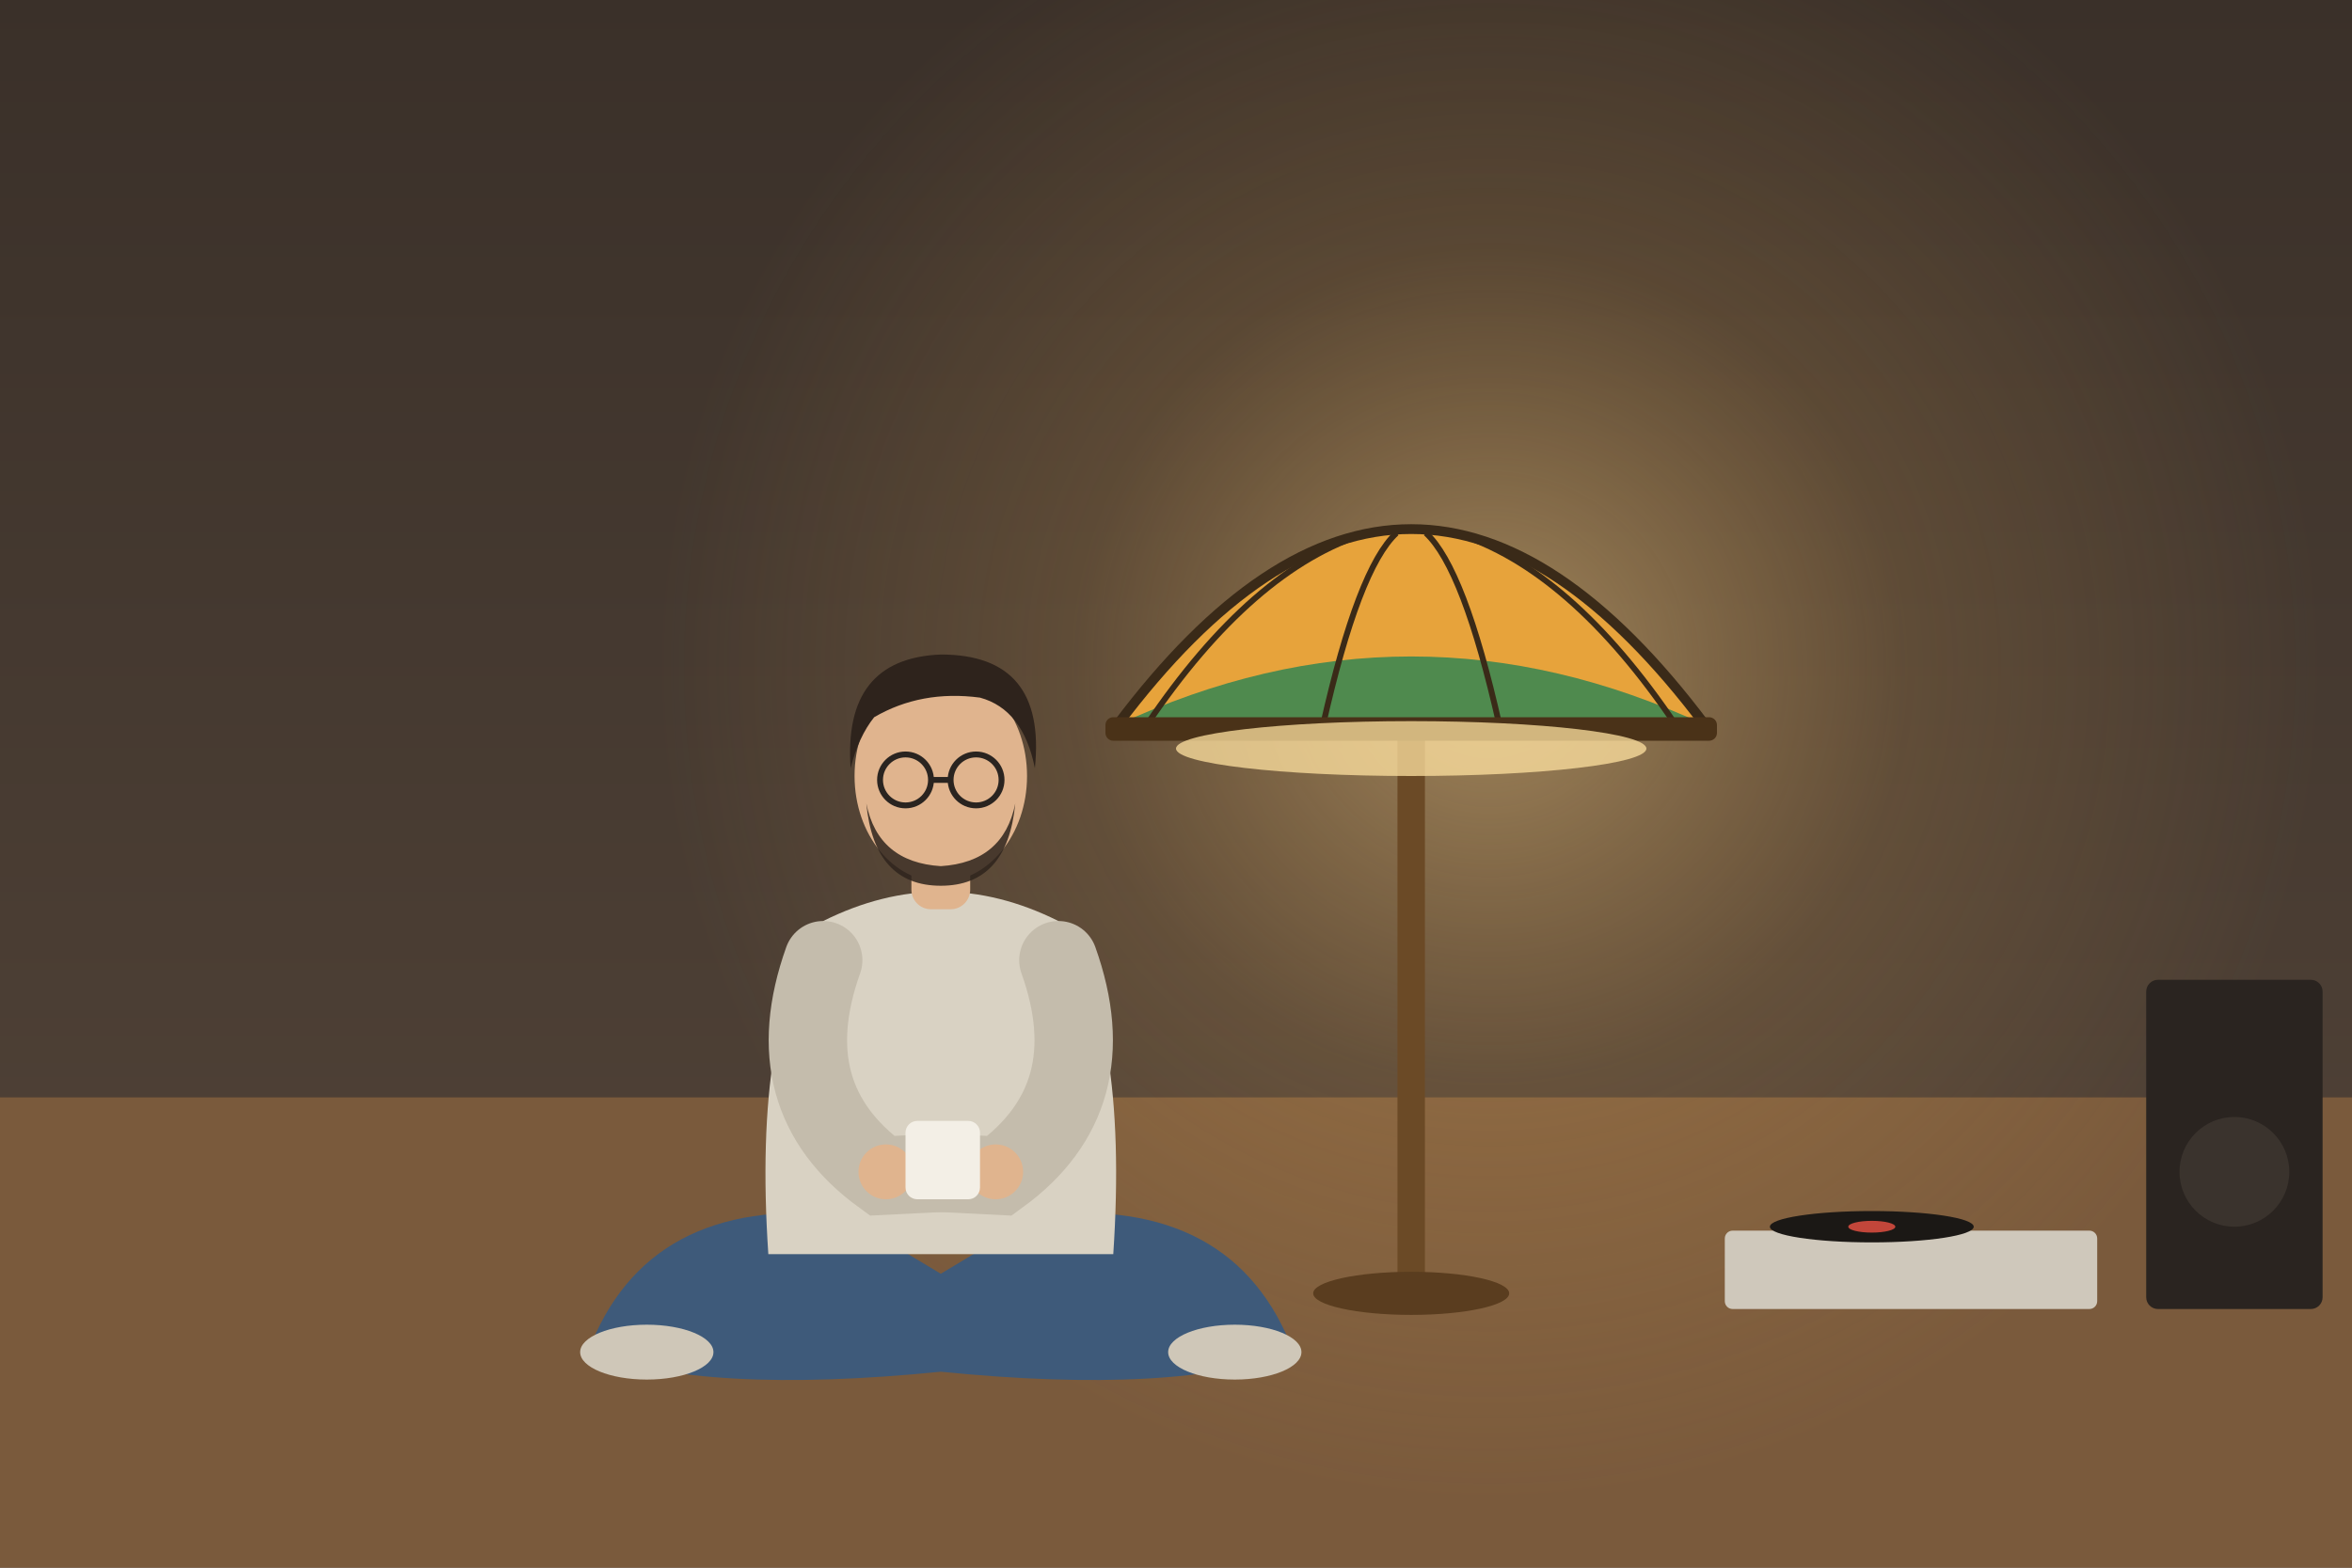
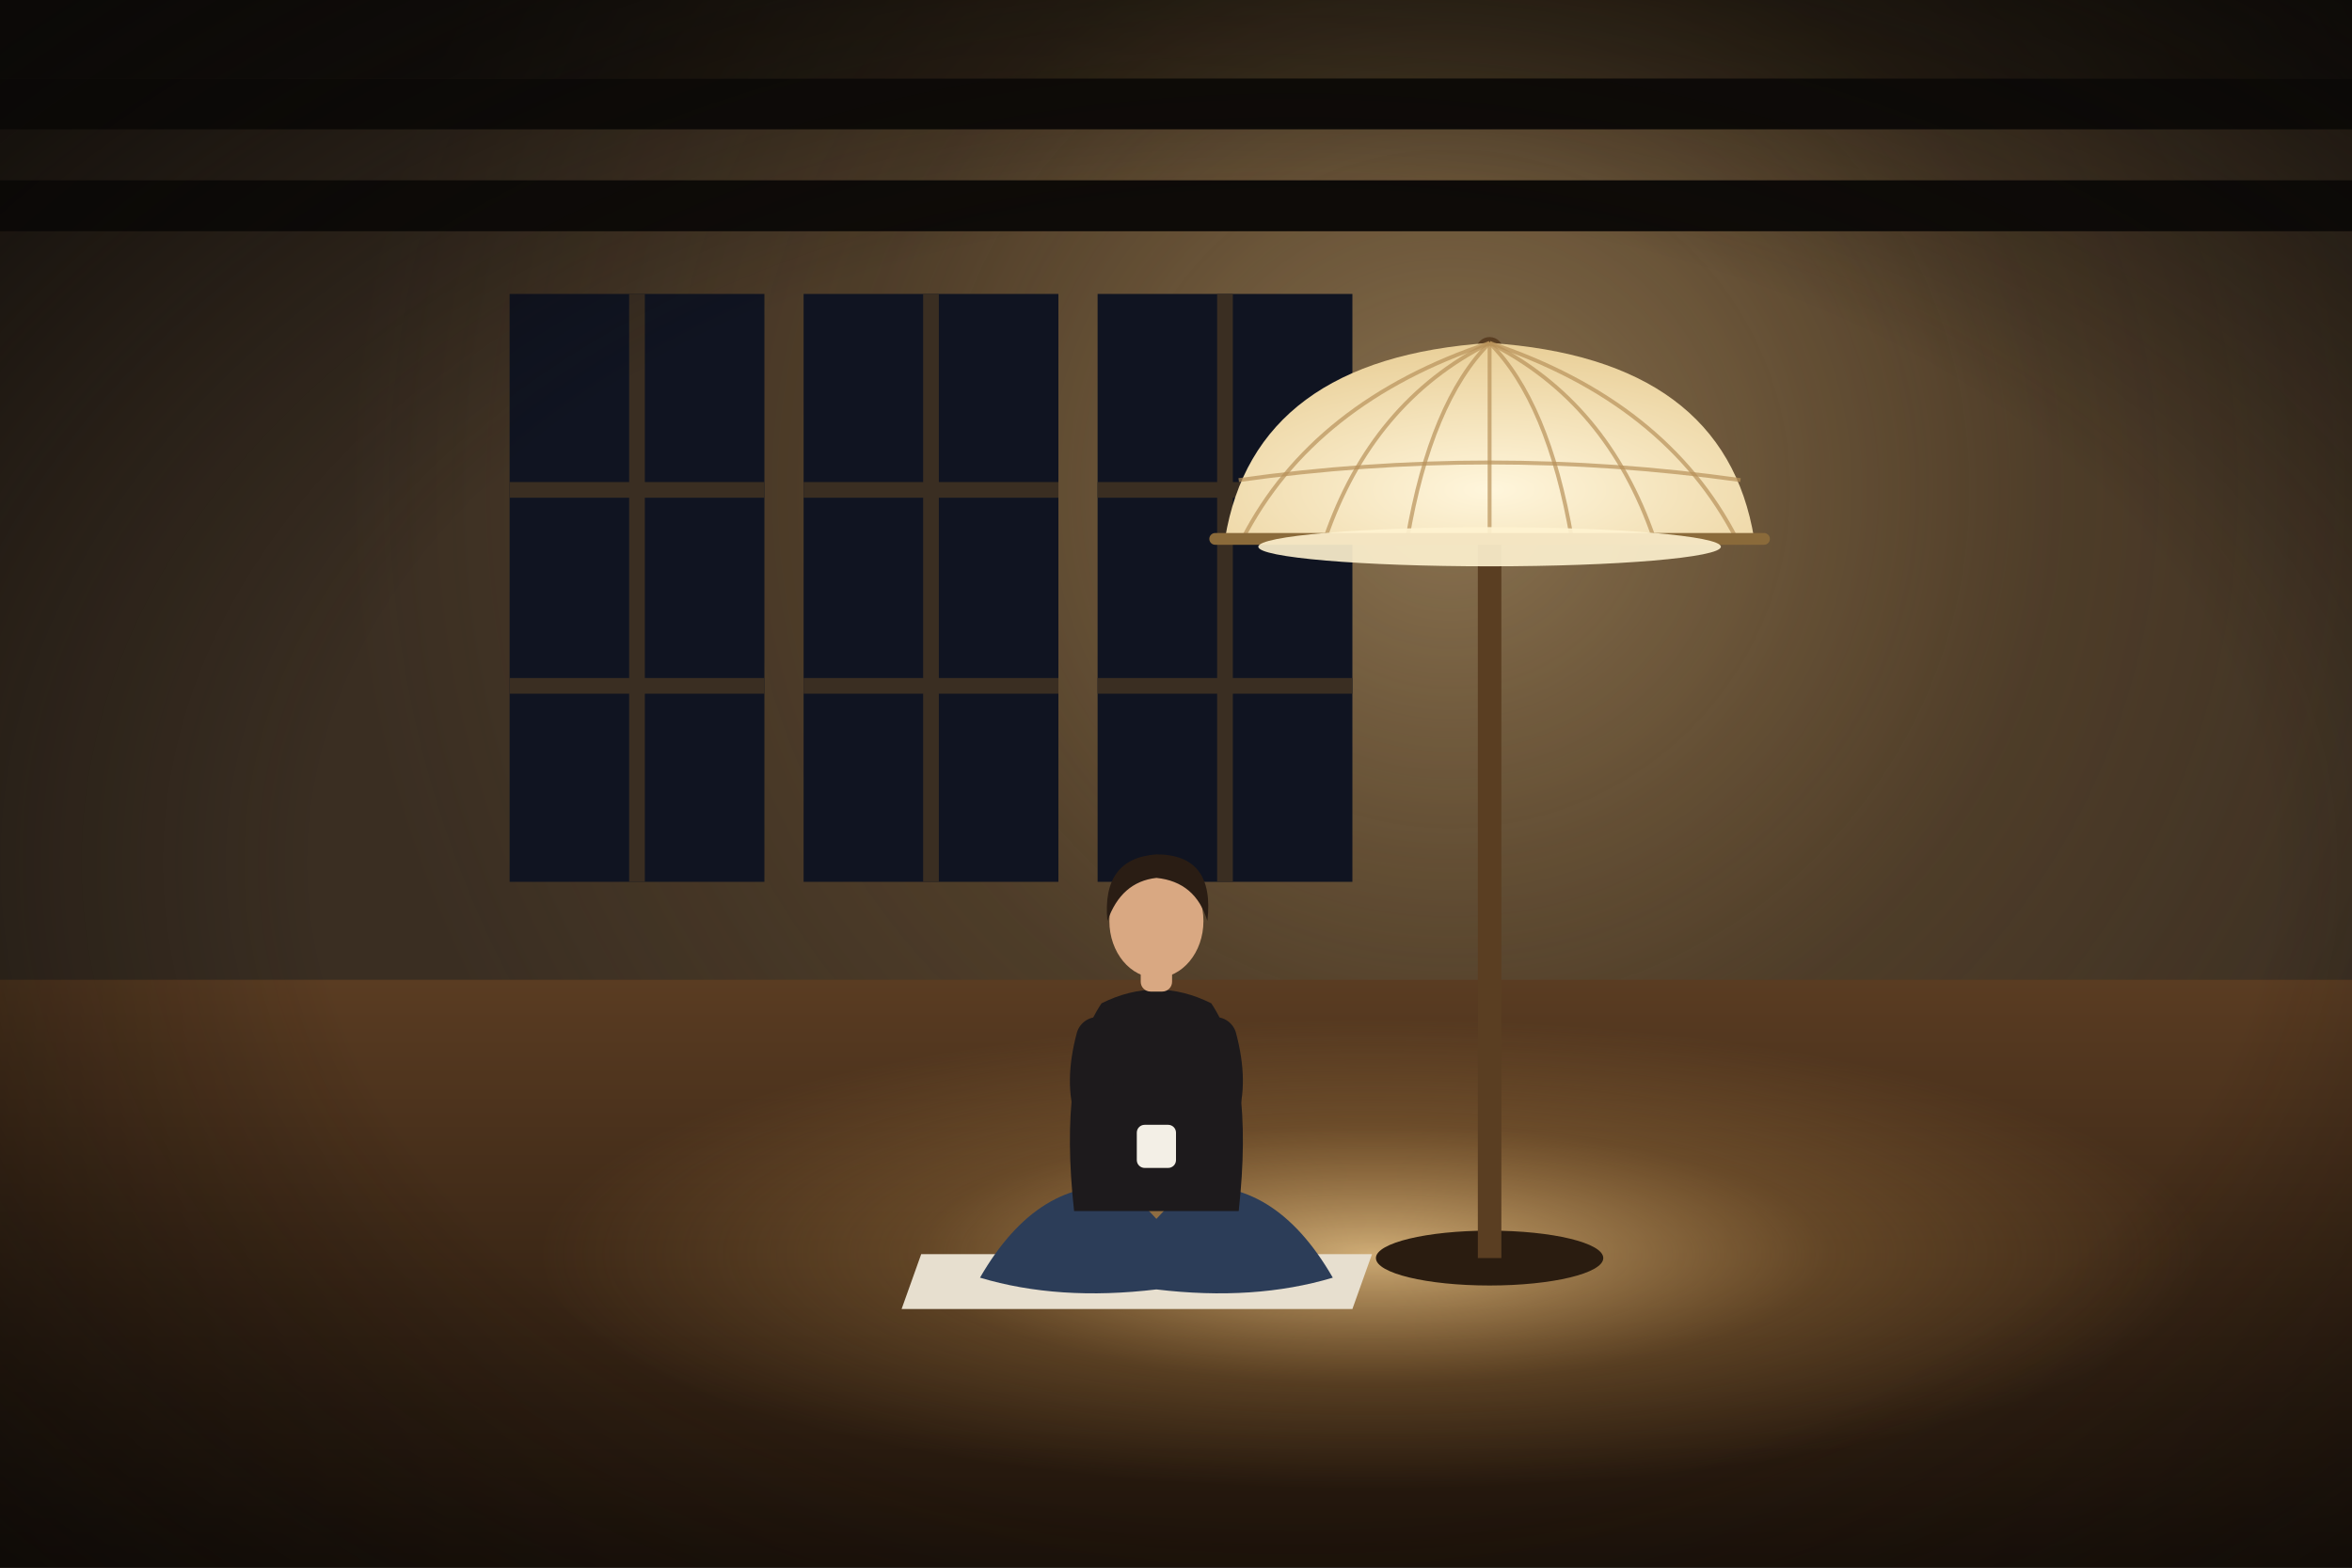
<svg xmlns="http://www.w3.org/2000/svg" viewBox="0 0 1200 800" width="1200" height="800">
  <defs>
-     <linearGradient id="room" x1="0" y1="0" x2="0" y2="1">
-       <stop offset="0" stop-color="#3a3029" />
-       <stop offset="1" stop-color="#55463a" />
+     <radialGradient id="pool" cx="0.5" cy="0.5" r="0.5">
+       <stop offset="0" stop-color="#ffd896" stop-opacity="0.75" />
+       <stop offset="0.55" stop-color="#e0a85a" stop-opacity="0.22" />
+       <stop offset="1" stop-color="#e0a85a" stop-opacity="0" />
+     </radialGradient>
+     <linearGradient id="floor" x1="0" y1="0" x2="0" y2="1">
+       <stop offset="0" stop-color="#5a3c22" />
+       <stop offset="1" stop-color="#1c120a" />
    </linearGradient>
-     <radialGradient id="lamplight" cx="0.5" cy="0.5" r="0.5">
-       <stop offset="0" stop-color="#ffd58a" stop-opacity="0.5" />
-       <stop offset="0.5" stop-color="#f4b860" stop-opacity="0.15" />
-       <stop offset="1" stop-color="#f4b860" stop-opacity="0" />
+     <radialGradient id="dark" cx="0.55" cy="0.55" r="0.75">
+       <stop offset="0.55" stop-color="#0a0806" stop-opacity="0" />
+       <stop offset="1" stop-color="#0a0806" stop-opacity="0.85" />
+     </radialGradient>
+     <radialGradient id="shade" cx="0.5" cy="0.75" r="0.75">
+       <stop offset="0" stop-color="#fff6dc" />
+       <stop offset="1" stop-color="#e9cf98" />
    </radialGradient>
  </defs>
-   <rect width="1200" height="800" fill="url(#room)" />
-   <rect y="560" width="1200" height="240" fill="#7a5a3c" />
-   <circle cx="760" cy="340" r="430" fill="url(#lamplight)" />
-   <rect x="880" y="628" width="190" height="40" rx="4" fill="#cfc8bb" />
-   <ellipse cx="955" cy="626" rx="52" ry="8" fill="#1b1815" />
-   <ellipse cx="955" cy="626" rx="12" ry="3" fill="#c2463a" />
-   <rect x="1095" y="500" width="90" height="168" rx="6" fill="#2a2420" />
-   <circle cx="1140" cy="598" r="28" fill="#3a332d" />
-   <rect x="713" y="360" width="14" height="300" fill="#6b4a26" />
-   <ellipse cx="720" cy="660" rx="50" ry="11" fill="#5a3d1f" />
-   <path d="M570 370 Q720 170 870 370 Z" fill="#e7a33b" />
-   <path d="M570 370 Q720 300 870 370 Z" fill="#4f8a4e" />
-   <path d="M585.0 370 Q639.0 290 697.5 272" fill="none" stroke="#3a2a18" stroke-width="3" />
-   <path d="M675.0 370 Q693.0 290 712.5 272" fill="none" stroke="#3a2a18" stroke-width="3" />
-   <path d="M765.0 370 Q747.0 290 727.5 272" fill="none" stroke="#3a2a18" stroke-width="3" />
-   <path d="M855.0 370 Q801.0 290 742.5 272" fill="none" stroke="#3a2a18" stroke-width="3" />
-   <path d="M570 370 Q720 170 870 370" fill="none" stroke="#3a2a18" stroke-width="5" />
-   <rect x="564" y="366" width="312" height="12" rx="4" fill="#4a3218" />
-   <ellipse cx="720" cy="382" rx="120" ry="14" fill="#ffe2a0" opacity="0.75" />
-   <path d="M300 690 Q330 610 430 620 L480 650 L530 620 Q630 610 660 690 Q600 712 480 700 Q360 712 300 690 Z" fill="#3e5a7a" />
-   <ellipse cx="330" cy="690" rx="34" ry="14" fill="#cfc7b8" />
-   <ellipse cx="630" cy="690" rx="34" ry="14" fill="#cfc7b8" />
-   <path d="M392 640 Q384 520 420 470 Q480 440 540 470 Q576 520 568 640 Z" fill="#d9d2c3" />
-   <path d="M420 490 Q395 560 450 600 L490 598" fill="none" stroke="#c4bcac" stroke-width="40" stroke-linecap="round" />
-   <path d="M540 490 Q565 560 510 600 L470 598" fill="none" stroke="#c4bcac" stroke-width="40" stroke-linecap="round" />
-   <circle cx="452" cy="598" r="14" fill="#e0b48e" />
-   <circle cx="508" cy="598" r="14" fill="#e0b48e" />
-   <rect x="462" y="572" width="38" height="40" rx="6" fill="#f3efe6" />
-   <rect x="465" y="430" width="30" height="34" rx="10" fill="#e0b48e" />
-   <ellipse cx="480" cy="396" rx="44" ry="54" fill="#e0b48e" />
-   <path d="M434 392 Q430 336 480 334 Q534 334 528 392 Q522 362 500 356 Q470 352 446 366 Q438 376 434 392 Z" fill="#2e231c" />
-   <path d="M442 410 Q446 452 480 452 Q514 452 518 410 Q512 440 480 442 Q448 440 442 410 Z" fill="#2e231c" opacity="0.85" />
-   <circle cx="462" cy="398" r="13" fill="none" stroke="#2a2420" stroke-width="3" />
-   <circle cx="498" cy="398" r="13" fill="none" stroke="#2a2420" stroke-width="3" />
-   <line x1="475" y1="398" x2="485" y2="398" stroke="#2a2420" stroke-width="3" />
+   <rect width="1200" height="800" fill="#14100c" />
+   <rect x="0" y="40" width="1200" height="470" fill="#3a2e22" />
+   <circle cx="740" cy="250" r="560" fill="url(#pool)" opacity="0.55" />
+   <rect x="260" y="150" width="130" height="300" fill="#101421" />
+   <path d="M325 150v300M260 250h130M260 350h130" stroke="#3a2e22" stroke-width="8" />
+   <rect x="410" y="150" width="130" height="300" fill="#101421" />
+   <path d="M475 150v300M410 250h130M410 350h130" stroke="#3a2e22" stroke-width="8" />
+   <rect x="560" y="150" width="130" height="300" fill="#101421" />
+   <path d="M625 150v300M560 250h130M560 350h130" stroke="#3a2e22" stroke-width="8" />
+   <rect x="0" y="40" width="1200" height="26" fill="#0e0b08" />
+   <rect x="0" y="92" width="1200" height="26" fill="#0e0b08" />
+   <rect y="500" width="1200" height="300" fill="url(#floor)" />
+   <ellipse cx="700" cy="640" rx="430" ry="120" fill="url(#pool)" />
+   <ellipse cx="760" cy="642" rx="58" ry="14" fill="#2a1c10" />
+   <rect x="754" y="270" width="12" height="372" fill="#5a3e22" />
+   <circle cx="760" cy="179" r="7" fill="#5a3e22" />
+   <path d="M625 275 Q640 183 760 175 Q880 183 895 275 Z" fill="url(#shade)" />
+   <path d="M760 175 Q670 205 634 275" fill="none" stroke="#b8925a" stroke-width="2" opacity="0.7" />
+   <path d="M760 175 Q700 205 676 275" fill="none" stroke="#b8925a" stroke-width="2" opacity="0.7" />
+   <path d="M760 175 Q730 205 718 275" fill="none" stroke="#b8925a" stroke-width="2" opacity="0.7" />
+   <path d="M760 175 Q760 205 760 275" fill="none" stroke="#b8925a" stroke-width="2" opacity="0.7" />
+   <path d="M760 175 Q790 205 802 275" fill="none" stroke="#b8925a" stroke-width="2" opacity="0.7" />
+   <path d="M760 175 Q820 205 844 275" fill="none" stroke="#b8925a" stroke-width="2" opacity="0.7" />
+   <path d="M760 175 Q850 205 886 275" fill="none" stroke="#b8925a" stroke-width="2" opacity="0.7" />
+   <path d="M632 245 Q760 227 888 245" fill="none" stroke="#b8925a" stroke-width="2" opacity="0.7" />
+   <path d="M620 275 H900" stroke="#8a6a3a" stroke-width="6" stroke-linecap="round" />
+   <ellipse cx="760" cy="279" rx="118" ry="10" fill="#fff3d0" opacity="0.9" />
+   <path d="M470 640 L700 640 L690 668 L460 668 Z" fill="#e7dfcf" />
+   <path d="M500 652 Q530 600 575 606 L590 622 L605 606 Q650 600 680 652 Q640 664 590 658 Q540 664 500 652 Z" fill="#2c3d58" />
+   <path d="M548 618 Q540 545 562 512 Q590 498 618 512 Q640 545 632 618 Z" fill="#1d1a1c" />
+   <path d="M560 530 Q548 575 582 592 M620 530 Q632 575 598 592" fill="none" stroke="#1d1a1c" stroke-width="22" stroke-linecap="round" />
+   <rect x="580" y="574" width="20" height="22" rx="4" fill="#f3efe6" />
+   <rect x="582" y="488" width="16" height="18" rx="5" fill="#d9a882" />
+   <ellipse cx="590" cy="470" rx="24" ry="29" fill="#d9a882" />
+   <path d="M565 470 Q562 438 590 436 Q620 436 616 470 Q610 450 590 448 Q572 450 565 470 Z" fill="#2a1d14" />
+   <rect width="1200" height="800" fill="url(#dark)" />
</svg>
